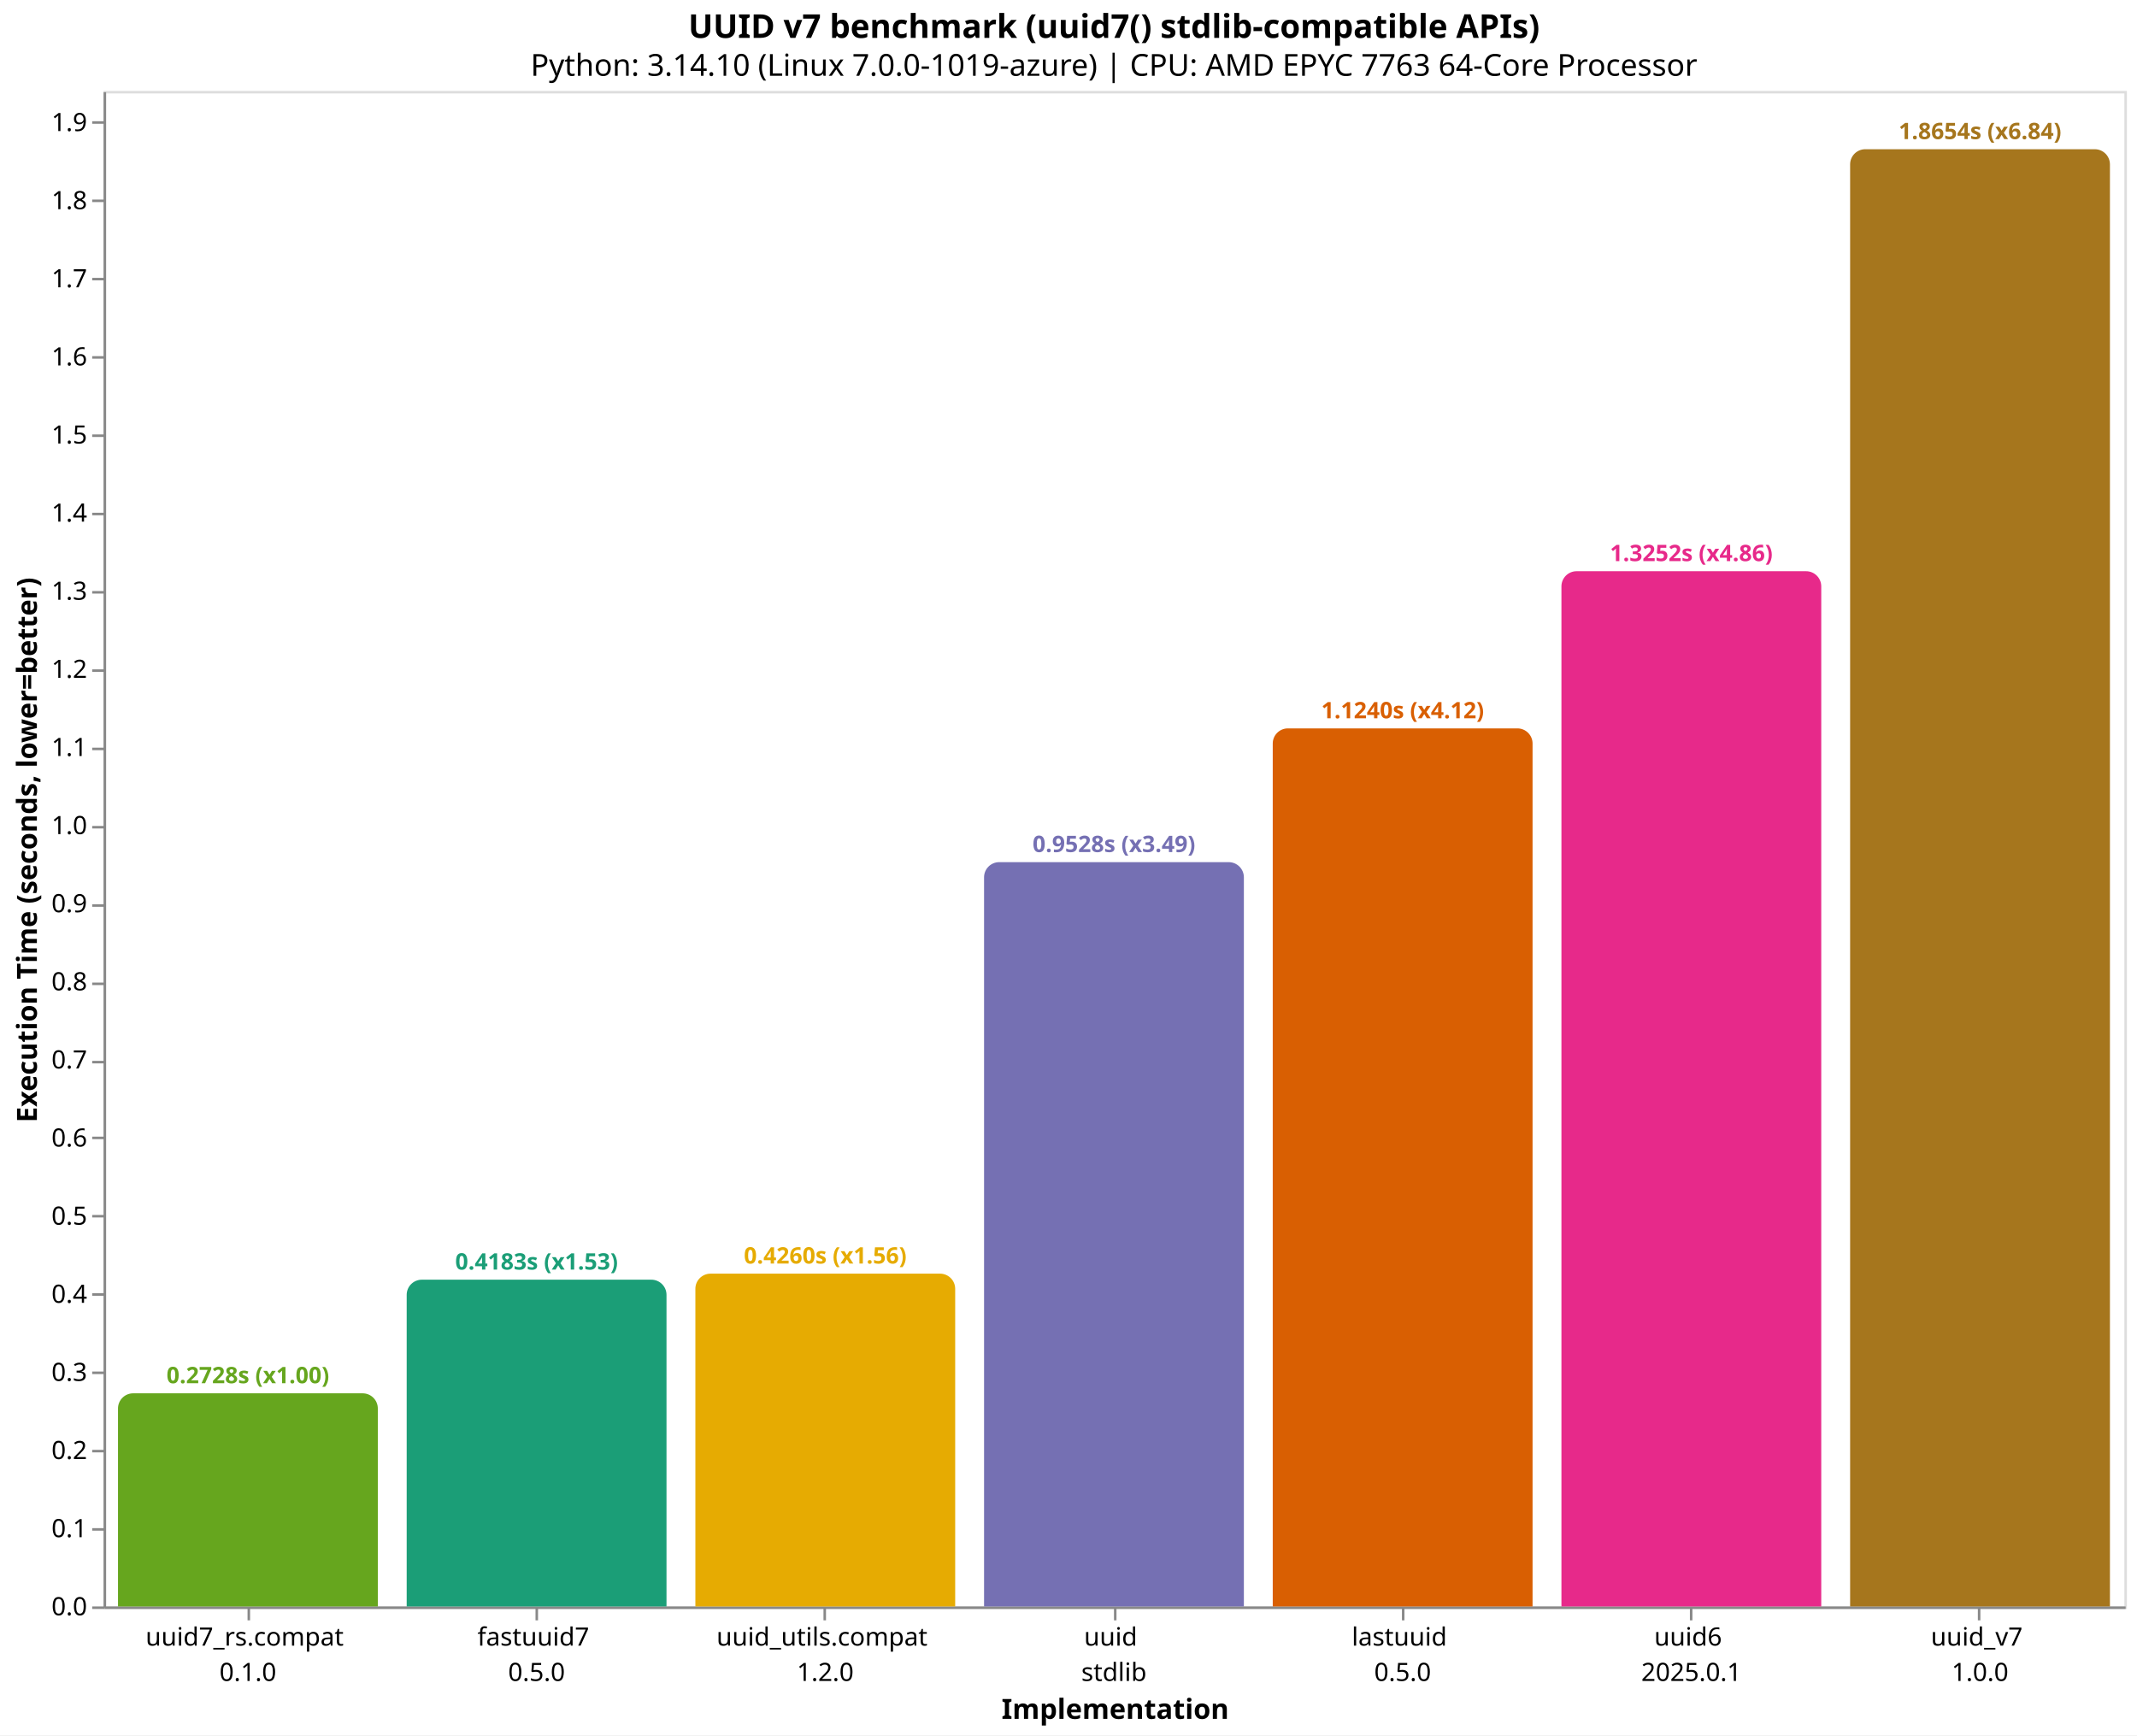
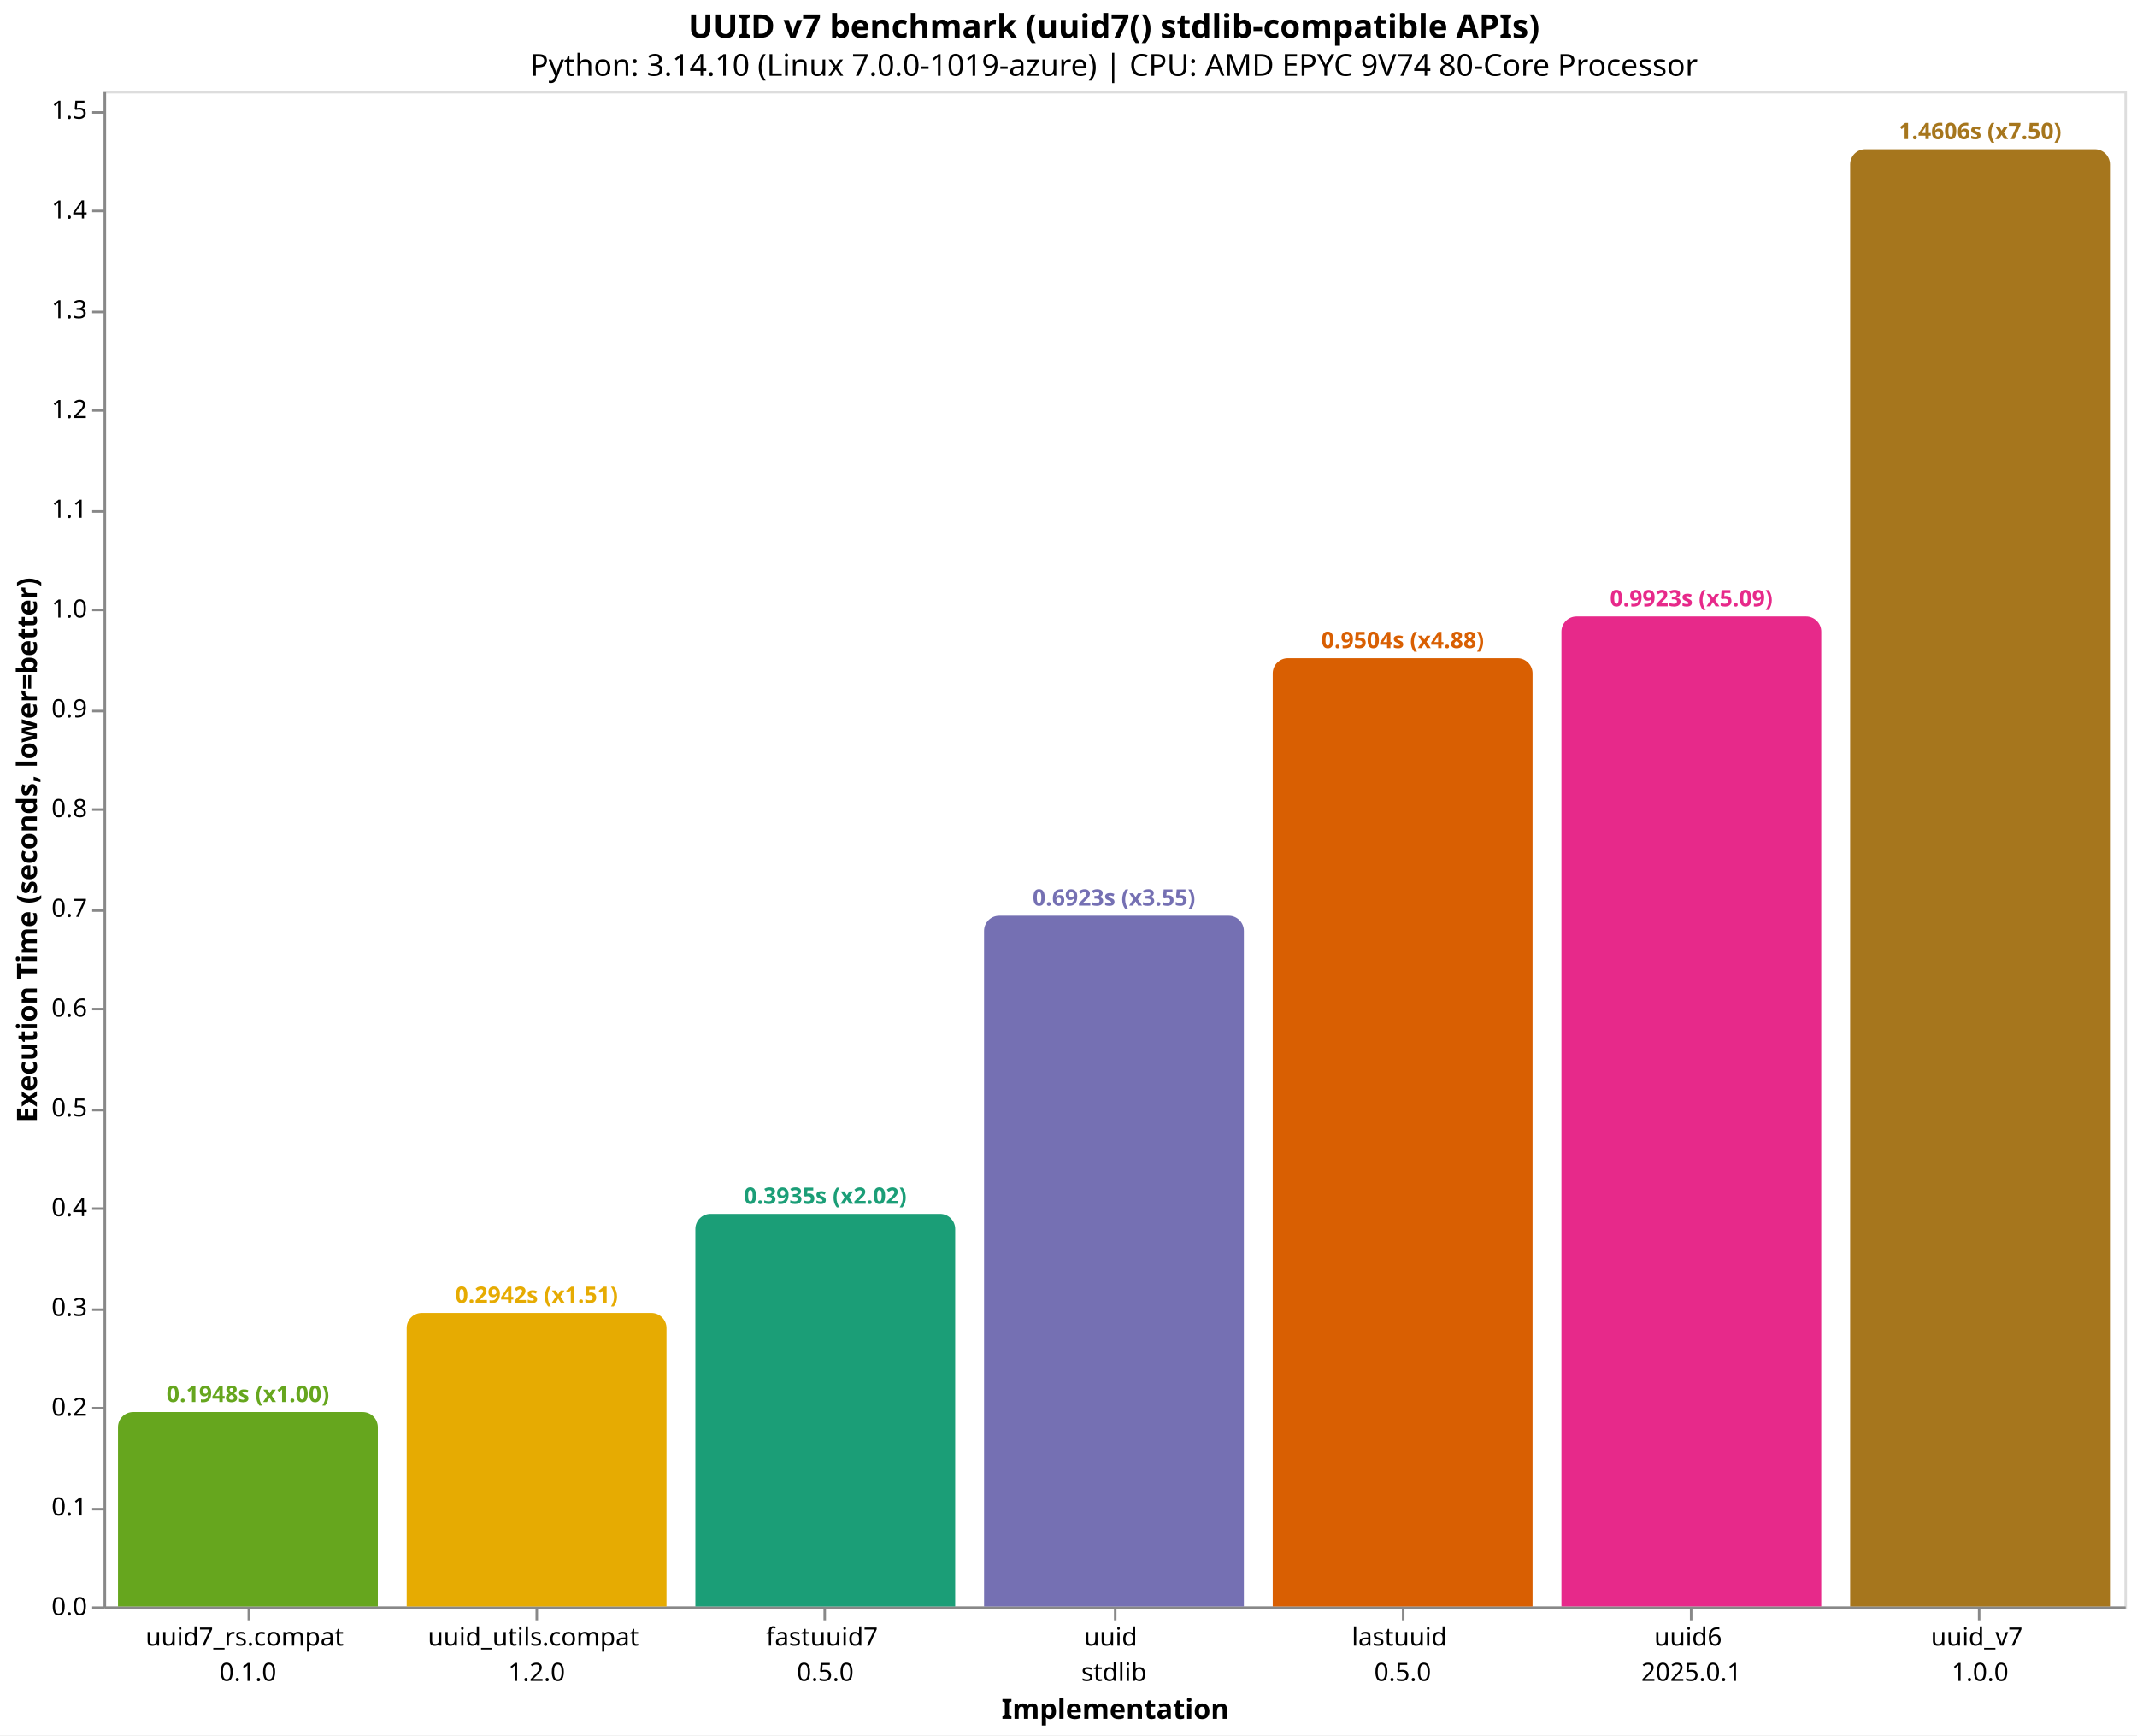
<svg xmlns="http://www.w3.org/2000/svg" version="1.1" class="marks" width="846" height="687" viewBox="0 0 846 687">
  <rect width="846" height="687" fill="white" />
  <g fill="none" stroke-miterlimit="10" transform="translate(41,36)">
    <g class="mark-group role-frame root" role="graphics-object" aria-roledescription="group mark container">
      <g transform="translate(0,0)">
        <path class="background" aria-hidden="true" d="M0.5,0.5h800v600h-800Z" stroke="#ddd" />
        <g>
-           <g class="mark-group role-axis" role="graphics-symbol" aria-roledescription="axis" aria-label="X-axis titled 'Implementation' for a discrete scale with 7 values: uuid7_rs.compat&#10;0.1.0, fastuuid7&#10;0.5.0, uuid_utils.compat&#10;1.2.0, uuid&#10;stdlib, lastuuid&#10;0.5.0, uuid6&#10;2025.0.1, uuid_v7&#10;1.0.0">
+           <g class="mark-group role-axis" role="graphics-symbol" aria-roledescription="axis" aria-label="X-axis titled 'Implementation' for a discrete scale with 7 values: uuid7_rs.compat&#10;0.1.0, uuid_utils.compat&#10;1.2.0, fastuuid7&#10;0.5.0, uuid&#10;stdlib, lastuuid&#10;0.5.0, uuid6&#10;2025.0.1, uuid_v7&#10;1.0.0">
            <g transform="translate(0.5,600.5)">
              <path class="background" aria-hidden="true" d="M0,0h0v0h0Z" pointer-events="none" />
              <g>
                <g class="mark-rule role-axis-tick" pointer-events="none">
                  <line transform="translate(57,0)" x2="0" y2="5" stroke="#888" stroke-width="1" opacity="1" />
                  <line transform="translate(171,0)" x2="0" y2="5" stroke="#888" stroke-width="1" opacity="1" />
                  <line transform="translate(285,0)" x2="0" y2="5" stroke="#888" stroke-width="1" opacity="1" />
                  <line transform="translate(400,0)" x2="0" y2="5" stroke="#888" stroke-width="1" opacity="1" />
                  <line transform="translate(514,0)" x2="0" y2="5" stroke="#888" stroke-width="1" opacity="1" />
                  <line transform="translate(628,0)" x2="0" y2="5" stroke="#888" stroke-width="1" opacity="1" />
                  <line transform="translate(742,0)" x2="0" y2="5" stroke="#888" stroke-width="1" opacity="1" />
                </g>
                <g class="mark-text role-axis-label" pointer-events="none">
                  <text text-anchor="middle" transform="translate(56.64286,15)" font-family="sans-serif" font-size="10px" fill="#000" opacity="1">
                    <tspan>uuid7_rs.compat</tspan>
                    <tspan x="0" dy="14">0.1.0</tspan>
                  </text>
                  <text text-anchor="middle" transform="translate(170.9286,15)" font-family="sans-serif" font-size="10px" fill="#000" opacity="1">
+                     <tspan>uuid_utils.compat</tspan>
+                     <tspan x="0" dy="14">1.2.0</tspan>
+                   </text>
+                   <text text-anchor="middle" transform="translate(285.2143,15)" font-family="sans-serif" font-size="10px" fill="#000" opacity="1">
                    <tspan>fastuuid7</tspan>
                    <tspan x="0" dy="14">0.5.0</tspan>
-                   </text>
-                   <text text-anchor="middle" transform="translate(285.2143,15)" font-family="sans-serif" font-size="10px" fill="#000" opacity="1">
-                     <tspan>uuid_utils.compat</tspan>
-                     <tspan x="0" dy="14">1.2.0</tspan>
                  </text>
                  <text text-anchor="middle" transform="translate(399.5,15)" font-family="sans-serif" font-size="10px" fill="#000" opacity="1">
                    <tspan>uuid</tspan>
                    <tspan x="0" dy="14">stdlib</tspan>
                  </text>
                  <text text-anchor="middle" transform="translate(513.7857,15)" font-family="sans-serif" font-size="10px" fill="#000" opacity="1">
                    <tspan>lastuuid</tspan>
                    <tspan x="0" dy="14">0.5.0</tspan>
                  </text>
                  <text text-anchor="middle" transform="translate(628.0714,15)" font-family="sans-serif" font-size="10px" fill="#000" opacity="1">
                    <tspan>uuid6</tspan>
                    <tspan x="0" dy="14">2025.0.1</tspan>
                  </text>
                  <text text-anchor="middle" transform="translate(742.3571,15)" font-family="sans-serif" font-size="10px" fill="#000" opacity="1">
                    <tspan>uuid_v7</tspan>
                    <tspan x="0" dy="14">1.0.0</tspan>
                  </text>
                </g>
                <g class="mark-rule role-axis-domain" pointer-events="none">
                  <line transform="translate(0,0)" x2="800" y2="0" stroke="#888" stroke-width="1" opacity="1" />
                </g>
                <g class="mark-text role-axis-title" pointer-events="none">
                  <text text-anchor="middle" transform="translate(400,44)" font-family="sans-serif" font-size="11px" font-weight="bold" fill="#000" opacity="1">Implementation</text>
                </g>
              </g>
              <path class="foreground" aria-hidden="true" d="" pointer-events="none" display="none" />
            </g>
          </g>
-           <g class="mark-group role-axis" role="graphics-symbol" aria-roledescription="axis" aria-label="Y-axis titled 'Execution Time (seconds, lower=better)' for a linear scale with values from 0.0 to 1.9">
+           <g class="mark-group role-axis" role="graphics-symbol" aria-roledescription="axis" aria-label="Y-axis titled 'Execution Time (seconds, lower=better)' for a linear scale with values from 0.0 to 1.5">
            <g transform="translate(0.5,0.5)">
              <path class="background" aria-hidden="true" d="M0,0h0v0h0Z" pointer-events="none" />
              <g>
                <g class="mark-rule role-axis-tick" pointer-events="none">
                  <line transform="translate(0,600)" x2="-5" y2="0" stroke="#888" stroke-width="1" opacity="1" />
-                   <line transform="translate(0,569)" x2="-5" y2="0" stroke="#888" stroke-width="1" opacity="1" />
-                   <line transform="translate(0,538)" x2="-5" y2="0" stroke="#888" stroke-width="1" opacity="1" />
-                   <line transform="translate(0,507)" x2="-5" y2="0" stroke="#888" stroke-width="1" opacity="1" />
-                   <line transform="translate(0,476)" x2="-5" y2="0" stroke="#888" stroke-width="1" opacity="1" />
-                   <line transform="translate(0,445)" x2="-5" y2="0" stroke="#888" stroke-width="1" opacity="1" />
-                   <line transform="translate(0,414)" x2="-5" y2="0" stroke="#888" stroke-width="1" opacity="1" />
-                   <line transform="translate(0,384)" x2="-5" y2="0" stroke="#888" stroke-width="1" opacity="1" />
-                   <line transform="translate(0,353)" x2="-5" y2="0" stroke="#888" stroke-width="1" opacity="1" />
-                   <line transform="translate(0,322)" x2="-5" y2="0" stroke="#888" stroke-width="1" opacity="1" />
-                   <line transform="translate(0,291)" x2="-5" y2="0" stroke="#888" stroke-width="1" opacity="1" />
-                   <line transform="translate(0,260)" x2="-5" y2="0" stroke="#888" stroke-width="1" opacity="1" />
-                   <line transform="translate(0,229)" x2="-5" y2="0" stroke="#888" stroke-width="1" opacity="1" />
-                   <line transform="translate(0,198)" x2="-5" y2="0" stroke="#888" stroke-width="1" opacity="1" />
-                   <line transform="translate(0,167)" x2="-5" y2="0" stroke="#888" stroke-width="1" opacity="1" />
-                   <line transform="translate(0,136)" x2="-5" y2="0" stroke="#888" stroke-width="1" opacity="1" />
-                   <line transform="translate(0,105)" x2="-5" y2="0" stroke="#888" stroke-width="1" opacity="1" />
-                   <line transform="translate(0,74)" x2="-5" y2="0" stroke="#888" stroke-width="1" opacity="1" />
-                   <line transform="translate(0,43)" x2="-5" y2="0" stroke="#888" stroke-width="1" opacity="1" />
-                   <line transform="translate(0,12)" x2="-5" y2="0" stroke="#888" stroke-width="1" opacity="1" />
+                   <line transform="translate(0,561)" x2="-5" y2="0" stroke="#888" stroke-width="1" opacity="1" />
+                   <line transform="translate(0,521)" x2="-5" y2="0" stroke="#888" stroke-width="1" opacity="1" />
+                   <line transform="translate(0,482)" x2="-5" y2="0" stroke="#888" stroke-width="1" opacity="1" />
+                   <line transform="translate(0,442)" x2="-5" y2="0" stroke="#888" stroke-width="1" opacity="1" />
+                   <line transform="translate(0,403)" x2="-5" y2="0" stroke="#888" stroke-width="1" opacity="1" />
+                   <line transform="translate(0,363)" x2="-5" y2="0" stroke="#888" stroke-width="1" opacity="1" />
+                   <line transform="translate(0,324)" x2="-5" y2="0" stroke="#888" stroke-width="1" opacity="1" />
+                   <line transform="translate(0,284)" x2="-5" y2="0" stroke="#888" stroke-width="1" opacity="1" />
+                   <line transform="translate(0,245)" x2="-5" y2="0" stroke="#888" stroke-width="1" opacity="1" />
+                   <line transform="translate(0,205)" x2="-5" y2="0" stroke="#888" stroke-width="1" opacity="1" />
+                   <line transform="translate(0,166)" x2="-5" y2="0" stroke="#888" stroke-width="1" opacity="1" />
+                   <line transform="translate(0,126)" x2="-5" y2="0" stroke="#888" stroke-width="1" opacity="1" />
+                   <line transform="translate(0,87)" x2="-5" y2="0" stroke="#888" stroke-width="1" opacity="1" />
+                   <line transform="translate(0,47)" x2="-5" y2="0" stroke="#888" stroke-width="1" opacity="1" />
+                   <line transform="translate(0,8)" x2="-5" y2="0" stroke="#888" stroke-width="1" opacity="1" />
                </g>
                <g class="mark-text role-axis-label" pointer-events="none">
                  <text text-anchor="end" transform="translate(-7,603)" font-family="sans-serif" font-size="10px" fill="#000" opacity="1">0.0</text>
-                   <text text-anchor="end" transform="translate(-7,572.073)" font-family="sans-serif" font-size="10px" fill="#000" opacity="1">0.1</text>
-                   <text text-anchor="end" transform="translate(-7,541.146)" font-family="sans-serif" font-size="10px" fill="#000" opacity="1">0.2</text>
-                   <text text-anchor="end" transform="translate(-7,510.219)" font-family="sans-serif" font-size="10px" fill="#000" opacity="1">0.3</text>
-                   <text text-anchor="end" transform="translate(-7,479.2921)" font-family="sans-serif" font-size="10px" fill="#000" opacity="1">0.4</text>
-                   <text text-anchor="end" transform="translate(-7,448.3651)" font-family="sans-serif" font-size="10px" fill="#000" opacity="1">0.5</text>
-                   <text text-anchor="end" transform="translate(-7,417.4381)" font-family="sans-serif" font-size="10px" fill="#000" opacity="1">0.6</text>
-                   <text text-anchor="end" transform="translate(-7,386.5111)" font-family="sans-serif" font-size="10px" fill="#000" opacity="1">0.7</text>
-                   <text text-anchor="end" transform="translate(-7,355.5841)" font-family="sans-serif" font-size="10px" fill="#000" opacity="1">0.8</text>
-                   <text text-anchor="end" transform="translate(-7,324.6571)" font-family="sans-serif" font-size="10px" fill="#000" opacity="1">0.9</text>
-                   <text text-anchor="end" transform="translate(-7,293.7301)" font-family="sans-serif" font-size="10px" fill="#000" opacity="1">1.0</text>
-                   <text text-anchor="end" transform="translate(-7,262.8031)" font-family="sans-serif" font-size="10px" fill="#000" opacity="1">1.1</text>
-                   <text text-anchor="end" transform="translate(-7,231.8762)" font-family="sans-serif" font-size="10px" fill="#000" opacity="1">1.2</text>
-                   <text text-anchor="end" transform="translate(-7,200.9492)" font-family="sans-serif" font-size="10px" fill="#000" opacity="1">1.3</text>
-                   <text text-anchor="end" transform="translate(-7,170.0222)" font-family="sans-serif" font-size="10px" fill="#000" opacity="1">1.4</text>
-                   <text text-anchor="end" transform="translate(-7,139.0952)" font-family="sans-serif" font-size="10px" fill="#000" opacity="1">1.5</text>
-                   <text text-anchor="end" transform="translate(-7,108.1682)" font-family="sans-serif" font-size="10px" fill="#000" opacity="1">1.6</text>
-                   <text text-anchor="end" transform="translate(-7,77.24122)" font-family="sans-serif" font-size="10px" fill="#000" opacity="1">1.7</text>
-                   <text text-anchor="end" transform="translate(-7,46.31423)" font-family="sans-serif" font-size="10px" fill="#000" opacity="1">1.8</text>
-                   <text text-anchor="end" transform="translate(-7,15.38725)" font-family="sans-serif" font-size="10px" fill="#000" opacity="1">1.9</text>
+                   <text text-anchor="end" transform="translate(-7,563.5)" font-family="sans-serif" font-size="10px" fill="#000" opacity="1">0.1</text>
+                   <text text-anchor="end" transform="translate(-7,524.0001)" font-family="sans-serif" font-size="10px" fill="#000" opacity="1">0.2</text>
+                   <text text-anchor="end" transform="translate(-7,484.5001)" font-family="sans-serif" font-size="10px" fill="#000" opacity="1">0.3</text>
+                   <text text-anchor="end" transform="translate(-7,445.0002)" font-family="sans-serif" font-size="10px" fill="#000" opacity="1">0.4</text>
+                   <text text-anchor="end" transform="translate(-7,405.5002)" font-family="sans-serif" font-size="10px" fill="#000" opacity="1">0.5</text>
+                   <text text-anchor="end" transform="translate(-7,366.0003)" font-family="sans-serif" font-size="10px" fill="#000" opacity="1">0.6</text>
+                   <text text-anchor="end" transform="translate(-7,326.5003)" font-family="sans-serif" font-size="10px" fill="#000" opacity="1">0.7</text>
+                   <text text-anchor="end" transform="translate(-7,287.0004)" font-family="sans-serif" font-size="10px" fill="#000" opacity="1">0.8</text>
+                   <text text-anchor="end" transform="translate(-7,247.5004)" font-family="sans-serif" font-size="10px" fill="#000" opacity="1">0.9</text>
+                   <text text-anchor="end" transform="translate(-7,208.0005)" font-family="sans-serif" font-size="10px" fill="#000" opacity="1">1.0</text>
+                   <text text-anchor="end" transform="translate(-7,168.5005)" font-family="sans-serif" font-size="10px" fill="#000" opacity="1">1.1</text>
+                   <text text-anchor="end" transform="translate(-7,129.0006)" font-family="sans-serif" font-size="10px" fill="#000" opacity="1">1.2</text>
+                   <text text-anchor="end" transform="translate(-7,89.50063)" font-family="sans-serif" font-size="10px" fill="#000" opacity="1">1.3</text>
+                   <text text-anchor="end" transform="translate(-7,50.00068)" font-family="sans-serif" font-size="10px" fill="#000" opacity="1">1.4</text>
+                   <text text-anchor="end" transform="translate(-7,10.50073)" font-family="sans-serif" font-size="10px" fill="#000" opacity="1">1.5</text>
                </g>
                <g class="mark-rule role-axis-domain" pointer-events="none">
                  <line transform="translate(0,600)" x2="0" y2="-600" stroke="#888" stroke-width="1" opacity="1" />
                </g>
                <g class="mark-text role-axis-title" pointer-events="none">
                  <text text-anchor="middle" transform="translate(-24.90137,300) rotate(-90) translate(0,-2)" font-family="sans-serif" font-size="11px" font-weight="bold" fill="#000" opacity="1">Execution Time (seconds, lower=better)</text>
                </g>
              </g>
              <path class="foreground" aria-hidden="true" d="" pointer-events="none" display="none" />
            </g>
          </g>
          <g class="mark-group role-scope" role="graphics-object" aria-roledescription="group mark container">
-             <g transform="translate(5.714286,515.6213)">
-               <path class="background" aria-hidden="true" d="M6,0L96.857,0C100.169,0,102.857,2.689,102.857,6L102.857,84.379C102.857,84.379,102.857,84.379,102.857,84.379L0,84.379C0,84.379,0,84.379,0,84.379L0,6C0,2.689,2.689,0,6,0Z" />
+             <g transform="translate(5.714286,523.0458)">
+               <path class="background" aria-hidden="true" d="M6,0L96.857,0C100.169,0,102.857,2.689,102.857,6L102.857,76.954C102.857,76.954,102.857,76.954,102.857,76.954L0,76.954C0,76.954,0,76.954,0,76.954L0,6C0,2.689,2.689,0,6,0Z" />
              <g clip-path="url(#clip10)">
                <g class="mark-group role-scope" role="graphics-object" aria-roledescription="group mark container">
-                   <g transform="translate(0,-515.6213)">
-                     <path class="background" aria-hidden="true" d="M0,0h102.857v0h-102.857Z" />
-                     <g>
-                       <g class="mark-rect role-mark layer_0_marks" role="graphics-object" aria-roledescription="rect mark container">
-                         <path aria-label="Implementation: uuid7_rs.compat&#10;0.1.0; Execution Time (seconds, lower=better): 0.272831957; implementation: uuid7_rs.compat; Execution Time (s): 0.2728; Slowdown: 1.00" role="graphics-symbol" aria-roledescription="bar" d="M0,515.621h102.857v84.379h-102.857Z" fill="#66a61e" />
-                       </g>
-                     </g>
-                     <path class="foreground" aria-hidden="true" d="" display="none" />
-                   </g>
-                 </g>
-               </g>
-               <path class="foreground" aria-hidden="true" d="" display="none" />
-             </g>
-             <g transform="translate(120,470.6354)">
-               <path class="background" aria-hidden="true" d="M6,0L96.857,0C100.169,0,102.857,2.689,102.857,6L102.857,129.365C102.857,129.365,102.857,129.365,102.857,129.365L0,129.365C0,129.365,0,129.365,0,129.365L0,6C0,2.689,2.689,0,6,0Z" />
+                   <g transform="translate(0,-523.0458)">
+                     <path class="background" aria-hidden="true" d="M0,0h102.857v0h-102.857Z" />
+                     <g>
+                       <g class="mark-rect role-mark layer_0_marks" role="graphics-object" aria-roledescription="rect mark container">
+                         <path aria-label="Implementation: uuid7_rs.compat&#10;0.1.0; Execution Time (seconds, lower=better): 0.194820955; implementation: uuid7_rs.compat; Execution Time (s): 0.1948; Slowdown: 1.00" role="graphics-symbol" aria-roledescription="bar" d="M0,523.046h102.857v76.954h-102.857Z" fill="#66a61e" />
+                       </g>
+                     </g>
+                     <path class="foreground" aria-hidden="true" d="" display="none" />
+                   </g>
+                 </g>
+               </g>
+               <path class="foreground" aria-hidden="true" d="" display="none" />
+             </g>
+             <g transform="translate(120,483.8071)">
+               <path class="background" aria-hidden="true" d="M6,0L96.857,0C100.169,0,102.857,2.689,102.857,6L102.857,116.193C102.857,116.193,102.857,116.193,102.857,116.193L0,116.193C0,116.193,0,116.193,0,116.193L0,6C0,2.689,2.689,0,6,0Z" />
              <g clip-path="url(#clip11)">
                <g class="mark-group role-scope" role="graphics-object" aria-roledescription="group mark container">
-                   <g transform="translate(0,-470.6354)">
-                     <path class="background" aria-hidden="true" d="M0,0h102.857v0h-102.857Z" />
-                     <g>
-                       <g class="mark-rect role-mark layer_0_marks" role="graphics-object" aria-roledescription="rect mark container">
-                         <path aria-label="Implementation: fastuuid7&#10;0.5.0; Execution Time (seconds, lower=better): 0.418290198; implementation: fastuuid7; Execution Time (s): 0.4183; Slowdown: 1.53" role="graphics-symbol" aria-roledescription="bar" d="M0,470.635h102.857v129.365h-102.857Z" fill="#1b9e77" />
-                       </g>
-                     </g>
-                     <path class="foreground" aria-hidden="true" d="" display="none" />
-                   </g>
-                 </g>
-               </g>
-               <path class="foreground" aria-hidden="true" d="" display="none" />
-             </g>
-             <g transform="translate(234.2857,468.2463)">
-               <path class="background" aria-hidden="true" d="M6,0L96.857,0C100.169,0,102.857,2.689,102.857,6L102.857,131.754C102.857,131.754,102.857,131.754,102.857,131.754L0,131.754C0,131.754,0,131.754,0,131.754L0,6C0,2.689,2.689,0,6,0Z" />
+                   <g transform="translate(0,-483.8071)">
+                     <path class="background" aria-hidden="true" d="M0,0h102.857v0h-102.857Z" />
+                     <g>
+                       <g class="mark-rect role-mark layer_0_marks" role="graphics-object" aria-roledescription="rect mark container">
+                         <path aria-label="Implementation: uuid_utils.compat&#10;1.2.0; Execution Time (seconds, lower=better): 0.294159594; implementation: uuid_utils.compat; Execution Time (s): 0.2942; Slowdown: 1.51" role="graphics-symbol" aria-roledescription="bar" d="M0,483.807h102.857v116.193h-102.857Z" fill="#e6ab02" />
+                       </g>
+                     </g>
+                     <path class="foreground" aria-hidden="true" d="" display="none" />
+                   </g>
+                 </g>
+               </g>
+               <path class="foreground" aria-hidden="true" d="" display="none" />
+             </g>
+             <g transform="translate(234.2857,444.5864)">
+               <path class="background" aria-hidden="true" d="M6,0L96.857,0C100.169,0,102.857,2.689,102.857,6L102.857,155.414C102.857,155.414,102.857,155.414,102.857,155.414L0,155.414C0,155.414,0,155.414,0,155.414L0,6C0,2.689,2.689,0,6,0Z" />
              <g clip-path="url(#clip12)">
                <g class="mark-group role-scope" role="graphics-object" aria-roledescription="group mark container">
-                   <g transform="translate(0,-468.2463)">
-                     <path class="background" aria-hidden="true" d="M0,0h102.857v0h-102.857Z" />
-                     <g>
-                       <g class="mark-rect role-mark layer_0_marks" role="graphics-object" aria-roledescription="rect mark container">
-                         <path aria-label="Implementation: uuid_utils.compat&#10;1.2.0; Execution Time (seconds, lower=better): 0.426015319; implementation: uuid_utils.compat; Execution Time (s): 0.4260; Slowdown: 1.56" role="graphics-symbol" aria-roledescription="bar" d="M0,468.246h102.857v131.754h-102.857Z" fill="#e6ab02" />
-                       </g>
-                     </g>
-                     <path class="foreground" aria-hidden="true" d="" display="none" />
-                   </g>
-                 </g>
-               </g>
-               <path class="foreground" aria-hidden="true" d="" display="none" />
-             </g>
-             <g transform="translate(348.5714,305.3288)">
-               <path class="background" aria-hidden="true" d="M6,0L96.857,0C100.169,0,102.857,2.689,102.857,6L102.857,294.671C102.857,294.671,102.857,294.671,102.857,294.671L0,294.671C0,294.671,0,294.671,0,294.671L0,6C0,2.689,2.689,0,6,0Z" />
+                   <g transform="translate(0,-444.5864)">
+                     <path class="background" aria-hidden="true" d="M0,0h102.857v0h-102.857Z" />
+                     <g>
+                       <g class="mark-rect role-mark layer_0_marks" role="graphics-object" aria-roledescription="rect mark container">
+                         <path aria-label="Implementation: fastuuid7&#10;0.5.0; Execution Time (seconds, lower=better): 0.393452684; implementation: fastuuid7; Execution Time (s): 0.3935; Slowdown: 2.02" role="graphics-symbol" aria-roledescription="bar" d="M0,444.586h102.857v155.414h-102.857Z" fill="#1b9e77" />
+                       </g>
+                     </g>
+                     <path class="foreground" aria-hidden="true" d="" display="none" />
+                   </g>
+                 </g>
+               </g>
+               <path class="foreground" aria-hidden="true" d="" display="none" />
+             </g>
+             <g transform="translate(348.5714,326.5457)">
+               <path class="background" aria-hidden="true" d="M6,0L96.857,0C100.169,0,102.857,2.689,102.857,6L102.857,273.454C102.857,273.454,102.857,273.454,102.857,273.454L0,273.454C0,273.454,0,273.454,0,273.454L0,6C0,2.689,2.689,0,6,0Z" />
              <g clip-path="url(#clip13)">
                <g class="mark-group role-scope" role="graphics-object" aria-roledescription="group mark container">
-                   <g transform="translate(0,-305.3288)">
-                     <path class="background" aria-hidden="true" d="M0,0h102.857v0h-102.857Z" />
-                     <g>
-                       <g class="mark-rect role-mark layer_0_marks" role="graphics-object" aria-roledescription="rect mark container">
-                         <path aria-label="Implementation: uuid&#10;stdlib; Execution Time (seconds, lower=better): 0.952796458; implementation: uuid; Execution Time (s): 0.9528; Slowdown: 3.49" role="graphics-symbol" aria-roledescription="bar" d="M0,305.329h102.857v294.671h-102.857Z" fill="#7570b3" />
-                       </g>
-                     </g>
-                     <path class="foreground" aria-hidden="true" d="" display="none" />
-                   </g>
-                 </g>
-               </g>
-               <path class="foreground" aria-hidden="true" d="" display="none" />
-             </g>
-             <g transform="translate(462.8571,252.3737)">
-               <path class="background" aria-hidden="true" d="M6,0L96.857,0C100.169,0,102.857,2.689,102.857,6L102.857,347.626C102.857,347.626,102.857,347.626,102.857,347.626L0,347.626C0,347.626,0,347.626,0,347.626L0,6C0,2.689,2.689,0,6,0Z" />
+                   <g transform="translate(0,-326.5457)">
+                     <path class="background" aria-hidden="true" d="M0,0h102.857v0h-102.857Z" />
+                     <g>
+                       <g class="mark-rect role-mark layer_0_marks" role="graphics-object" aria-roledescription="rect mark container">
+                         <path aria-label="Implementation: uuid&#10;stdlib; Execution Time (seconds, lower=better): 0.692290251; implementation: uuid; Execution Time (s): 0.6923; Slowdown: 3.55" role="graphics-symbol" aria-roledescription="bar" d="M0,326.546h102.857v273.454h-102.857Z" fill="#7570b3" />
+                       </g>
+                     </g>
+                     <path class="foreground" aria-hidden="true" d="" display="none" />
+                   </g>
+                 </g>
+               </g>
+               <path class="foreground" aria-hidden="true" d="" display="none" />
+             </g>
+             <g transform="translate(462.8571,224.5883)">
+               <path class="background" aria-hidden="true" d="M6,0L96.857,0C100.169,0,102.857,2.689,102.857,6L102.857,375.412C102.857,375.412,102.857,375.412,102.857,375.412L0,375.412C0,375.412,0,375.412,0,375.412L0,6C0,2.689,2.689,0,6,0Z" />
              <g clip-path="url(#clip14)">
                <g class="mark-group role-scope" role="graphics-object" aria-roledescription="group mark container">
-                   <g transform="translate(0,-252.3737)">
-                     <path class="background" aria-hidden="true" d="M0,0h102.857v0h-102.857Z" />
-                     <g>
-                       <g class="mark-rect role-mark layer_0_marks" role="graphics-object" aria-roledescription="rect mark container">
-                         <path aria-label="Implementation: lastuuid&#10;0.5.0; Execution Time (seconds, lower=better): 1.124022677; implementation: lastuuid; Execution Time (s): 1.1240; Slowdown: 4.12" role="graphics-symbol" aria-roledescription="bar" d="M0,252.374h102.857v347.626h-102.857Z" fill="#d95f02" />
-                       </g>
-                     </g>
-                     <path class="foreground" aria-hidden="true" d="" display="none" />
-                   </g>
-                 </g>
-               </g>
-               <path class="foreground" aria-hidden="true" d="" display="none" />
-             </g>
-             <g transform="translate(577.1429,190.148)">
-               <path class="background" aria-hidden="true" d="M6,0L96.857,0C100.169,0,102.857,2.689,102.857,6L102.857,409.852C102.857,409.852,102.857,409.852,102.857,409.852L0,409.852C0,409.852,0,409.852,0,409.852L0,6C0,2.689,2.689,0,6,0Z" />
+                   <g transform="translate(0,-224.5883)">
+                     <path class="background" aria-hidden="true" d="M0,0h102.857v0h-102.857Z" />
+                     <g>
+                       <g class="mark-rect role-mark layer_0_marks" role="graphics-object" aria-roledescription="rect mark container">
+                         <path aria-label="Implementation: lastuuid&#10;0.5.0; Execution Time (seconds, lower=better): 0.950410486; implementation: lastuuid; Execution Time (s): 0.9504; Slowdown: 4.88" role="graphics-symbol" aria-roledescription="bar" d="M0,224.588h102.857v375.412h-102.857Z" fill="#d95f02" />
+                       </g>
+                     </g>
+                     <path class="foreground" aria-hidden="true" d="" display="none" />
+                   </g>
+                 </g>
+               </g>
+               <path class="foreground" aria-hidden="true" d="" display="none" />
+             </g>
+             <g transform="translate(577.1429,208.0606)">
+               <path class="background" aria-hidden="true" d="M6,0L96.857,0C100.169,0,102.857,2.689,102.857,6L102.857,391.939C102.857,391.939,102.857,391.939,102.857,391.939L0,391.939C0,391.939,0,391.939,0,391.939L0,6C0,2.689,2.689,0,6,0Z" />
              <g clip-path="url(#clip15)">
                <g class="mark-group role-scope" role="graphics-object" aria-roledescription="group mark container">
-                   <g transform="translate(0,-190.148)">
-                     <path class="background" aria-hidden="true" d="M0,0h102.857v0h-102.857Z" />
-                     <g>
-                       <g class="mark-rect role-mark layer_0_marks" role="graphics-object" aria-roledescription="rect mark container">
-                         <path aria-label="Implementation: uuid6&#10;2025.0.1; Execution Time (seconds, lower=better): 1.325224569; implementation: uuid6; Execution Time (s): 1.3252; Slowdown: 4.86" role="graphics-symbol" aria-roledescription="bar" d="M0,190.148h102.857v409.852h-102.857Z" fill="#e7298a" />
+                   <g transform="translate(0,-208.0606)">
+                     <path class="background" aria-hidden="true" d="M0,0h102.857v0h-102.857Z" />
+                     <g>
+                       <g class="mark-rect role-mark layer_0_marks" role="graphics-object" aria-roledescription="rect mark container">
+                         <path aria-label="Implementation: uuid6&#10;2025.0.1; Execution Time (seconds, lower=better): 0.992252787; implementation: uuid6; Execution Time (s): 0.9923; Slowdown: 5.09" role="graphics-symbol" aria-roledescription="bar" d="M0,208.061h102.857v391.939h-102.857Z" fill="#e7298a" />
                      </g>
                    </g>
                    <path class="foreground" aria-hidden="true" d="" display="none" />
                  </g>
                </g>
              </g>
              <path class="foreground" aria-hidden="true" d="" display="none" />
            </g>
            <g transform="translate(691.4286,23.07692)">
              <path class="background" aria-hidden="true" d="M6,0L96.857,0C100.169,0,102.857,2.689,102.857,6L102.857,576.923C102.857,576.923,102.857,576.923,102.857,576.923L0,576.923C0,576.923,0,576.923,0,576.923L0,6C0,2.689,2.689,0,6,0Z" />
              <g clip-path="url(#clip16)">
                <g class="mark-group role-scope" role="graphics-object" aria-roledescription="group mark container">
                  <g transform="translate(0,-23.07692)">
                    <path class="background" aria-hidden="true" d="M0,0h102.857v0h-102.857Z" />
                    <g>
                      <g class="mark-rect role-mark layer_0_marks" role="graphics-object" aria-roledescription="rect mark container">
-                         <path aria-label="Implementation: uuid_v7&#10;1.0.0; Execution Time (seconds, lower=better): 1.865435768; implementation: uuid_v7; Execution Time (s): 1.8654; Slowdown: 6.84" role="graphics-symbol" aria-roledescription="bar" d="M0,23.077h102.857v576.923h-102.857Z" fill="#a6761d" />
+                         <path aria-label="Implementation: uuid_v7&#10;1.0.0; Execution Time (seconds, lower=better): 1.460566545; implementation: uuid_v7; Execution Time (s): 1.4606; Slowdown: 7.50" role="graphics-symbol" aria-roledescription="bar" d="M0,23.077h102.857v576.923h-102.857Z" fill="#a6761d" />
                      </g>
                    </g>
                    <path class="foreground" aria-hidden="true" d="" display="none" />
                  </g>
                </g>
              </g>
              <path class="foreground" aria-hidden="true" d="" display="none" />
            </g>
          </g>
          <g class="mark-text role-mark layer_1_marks" role="graphics-object" aria-roledescription="text mark container">
-             <text aria-label="Implementation: uuid7_rs.compat&#10;0.1.0; Execution Time (seconds, lower=better): 0.272831957; implementation: uuid7_rs.compat; label: 0.2728s (x1.00); Execution Time (s): 0.2728; Slowdown: 1.00" role="graphics-symbol" aria-roledescription="text mark" text-anchor="middle" transform="translate(57.14286,511.6213)" font-family="sans-serif" font-size="9px" font-weight="bold" fill="#66a61e">0.2728s (x1.00)</text>
-             <text aria-label="Implementation: fastuuid7&#10;0.5.0; Execution Time (seconds, lower=better): 0.418290198; implementation: fastuuid7; label: 0.4183s (x1.53); Execution Time (s): 0.4183; Slowdown: 1.53" role="graphics-symbol" aria-roledescription="text mark" text-anchor="middle" transform="translate(171.4286,466.6354)" font-family="sans-serif" font-size="9px" font-weight="bold" fill="#1b9e77">0.4183s (x1.53)</text>
-             <text aria-label="Implementation: uuid_utils.compat&#10;1.2.0; Execution Time (seconds, lower=better): 0.426015319; implementation: uuid_utils.compat; label: 0.4260s (x1.56); Execution Time (s): 0.4260; Slowdown: 1.56" role="graphics-symbol" aria-roledescription="text mark" text-anchor="middle" transform="translate(285.7143,464.2463)" font-family="sans-serif" font-size="9px" font-weight="bold" fill="#e6ab02">0.4260s (x1.56)</text>
-             <text aria-label="Implementation: uuid&#10;stdlib; Execution Time (seconds, lower=better): 0.952796458; implementation: uuid; label: 0.9528s (x3.49); Execution Time (s): 0.9528; Slowdown: 3.49" role="graphics-symbol" aria-roledescription="text mark" text-anchor="middle" transform="translate(400,301.3288)" font-family="sans-serif" font-size="9px" font-weight="bold" fill="#7570b3">0.9528s (x3.49)</text>
-             <text aria-label="Implementation: lastuuid&#10;0.5.0; Execution Time (seconds, lower=better): 1.124022677; implementation: lastuuid; label: 1.1240s (x4.12); Execution Time (s): 1.1240; Slowdown: 4.12" role="graphics-symbol" aria-roledescription="text mark" text-anchor="middle" transform="translate(514.2857,248.3737)" font-family="sans-serif" font-size="9px" font-weight="bold" fill="#d95f02">1.1240s (x4.12)</text>
-             <text aria-label="Implementation: uuid6&#10;2025.0.1; Execution Time (seconds, lower=better): 1.325224569; implementation: uuid6; label: 1.3252s (x4.86); Execution Time (s): 1.3252; Slowdown: 4.86" role="graphics-symbol" aria-roledescription="text mark" text-anchor="middle" transform="translate(628.5714,186.148)" font-family="sans-serif" font-size="9px" font-weight="bold" fill="#e7298a">1.3252s (x4.86)</text>
-             <text aria-label="Implementation: uuid_v7&#10;1.0.0; Execution Time (seconds, lower=better): 1.865435768; implementation: uuid_v7; label: 1.8654s (x6.84); Execution Time (s): 1.8654; Slowdown: 6.84" role="graphics-symbol" aria-roledescription="text mark" text-anchor="middle" transform="translate(742.8571,19.07692)" font-family="sans-serif" font-size="9px" font-weight="bold" fill="#a6761d">1.8654s (x6.84)</text>
+             <text aria-label="Implementation: uuid7_rs.compat&#10;0.1.0; Execution Time (seconds, lower=better): 0.194820955; implementation: uuid7_rs.compat; label: 0.1948s (x1.00); Execution Time (s): 0.1948; Slowdown: 1.00" role="graphics-symbol" aria-roledescription="text mark" text-anchor="middle" transform="translate(57.14286,519.0458)" font-family="sans-serif" font-size="9px" font-weight="bold" fill="#66a61e">0.1948s (x1.00)</text>
+             <text aria-label="Implementation: uuid_utils.compat&#10;1.2.0; Execution Time (seconds, lower=better): 0.294159594; implementation: uuid_utils.compat; label: 0.2942s (x1.51); Execution Time (s): 0.2942; Slowdown: 1.51" role="graphics-symbol" aria-roledescription="text mark" text-anchor="middle" transform="translate(171.4286,479.8071)" font-family="sans-serif" font-size="9px" font-weight="bold" fill="#e6ab02">0.2942s (x1.51)</text>
+             <text aria-label="Implementation: fastuuid7&#10;0.5.0; Execution Time (seconds, lower=better): 0.393452684; implementation: fastuuid7; label: 0.3935s (x2.02); Execution Time (s): 0.3935; Slowdown: 2.02" role="graphics-symbol" aria-roledescription="text mark" text-anchor="middle" transform="translate(285.7143,440.5864)" font-family="sans-serif" font-size="9px" font-weight="bold" fill="#1b9e77">0.3935s (x2.02)</text>
+             <text aria-label="Implementation: uuid&#10;stdlib; Execution Time (seconds, lower=better): 0.692290251; implementation: uuid; label: 0.6923s (x3.55); Execution Time (s): 0.6923; Slowdown: 3.55" role="graphics-symbol" aria-roledescription="text mark" text-anchor="middle" transform="translate(400,322.5457)" font-family="sans-serif" font-size="9px" font-weight="bold" fill="#7570b3">0.6923s (x3.55)</text>
+             <text aria-label="Implementation: lastuuid&#10;0.5.0; Execution Time (seconds, lower=better): 0.950410486; implementation: lastuuid; label: 0.9504s (x4.88); Execution Time (s): 0.9504; Slowdown: 4.88" role="graphics-symbol" aria-roledescription="text mark" text-anchor="middle" transform="translate(514.2857,220.5883)" font-family="sans-serif" font-size="9px" font-weight="bold" fill="#d95f02">0.9504s (x4.88)</text>
+             <text aria-label="Implementation: uuid6&#10;2025.0.1; Execution Time (seconds, lower=better): 0.992252787; implementation: uuid6; label: 0.9923s (x5.09); Execution Time (s): 0.9923; Slowdown: 5.09" role="graphics-symbol" aria-roledescription="text mark" text-anchor="middle" transform="translate(628.5714,204.0606)" font-family="sans-serif" font-size="9px" font-weight="bold" fill="#e7298a">0.9923s (x5.09)</text>
+             <text aria-label="Implementation: uuid_v7&#10;1.0.0; Execution Time (seconds, lower=better): 1.460566545; implementation: uuid_v7; label: 1.4606s (x7.50); Execution Time (s): 1.4606; Slowdown: 7.50" role="graphics-symbol" aria-roledescription="text mark" text-anchor="middle" transform="translate(742.8571,19.07692)" font-family="sans-serif" font-size="9px" font-weight="bold" fill="#a6761d">1.4606s (x7.50)</text>
          </g>
          <g class="mark-group role-title">
            <g transform="translate(400,-31)">
              <path class="background" aria-hidden="true" d="M0,0h0v0h0Z" pointer-events="none" />
              <g>
                <g class="mark-text role-title-text" role="graphics-symbol" aria-roledescription="title" aria-label="Title text 'UUID v7 benchmark (uuid7() stdlib-compatible APIs)'" pointer-events="none">
                  <text text-anchor="middle" transform="translate(0,10)" font-family="sans-serif" font-size="13px" font-weight="bold" fill="#000" opacity="1">UUID v7 benchmark (uuid7() stdlib-compatible APIs)</text>
                </g>
-                 <g class="mark-text role-title-subtitle" role="graphics-symbol" aria-roledescription="subtitle" aria-label="Subtitle text 'Python: 3.14.10 (Linux 7.0.0-1019-azure) | CPU: AMD EPYC 7763 64-Core Processor'" pointer-events="none">
-                   <text text-anchor="middle" transform="translate(0,25)" font-family="sans-serif" font-size="12px" fill="#000" opacity="1">Python: 3.14.10 (Linux 7.0.0-1019-azure) | CPU: AMD EPYC 7763 64-Core Processor</text>
+                 <g class="mark-text role-title-subtitle" role="graphics-symbol" aria-roledescription="subtitle" aria-label="Subtitle text 'Python: 3.14.10 (Linux 7.0.0-1019-azure) | CPU: AMD EPYC 9V74 80-Core Processor'" pointer-events="none">
+                   <text text-anchor="middle" transform="translate(0,25)" font-family="sans-serif" font-size="12px" fill="#000" opacity="1">Python: 3.14.10 (Linux 7.0.0-1019-azure) | CPU: AMD EPYC 9V74 80-Core Processor</text>
                </g>
              </g>
              <path class="foreground" aria-hidden="true" d="" pointer-events="none" display="none" />
            </g>
          </g>
        </g>
        <path class="foreground" aria-hidden="true" d="" display="none" />
      </g>
    </g>
  </g>
  <defs>
    <clipPath id="clip10">
-       <path d="M6,0L96.857,0C100.169,0,102.857,2.689,102.857,6L102.857,84.379C102.857,84.379,102.857,84.379,102.857,84.379L0,84.379C0,84.379,0,84.379,0,84.379L0,6C0,2.689,2.689,0,6,0Z" />
+       <path d="M6,0L96.857,0C100.169,0,102.857,2.689,102.857,6L102.857,76.954C102.857,76.954,102.857,76.954,102.857,76.954L0,76.954C0,76.954,0,76.954,0,76.954L0,6C0,2.689,2.689,0,6,0Z" />
    </clipPath>
    <clipPath id="clip11">
-       <path d="M6,0L96.857,0C100.169,0,102.857,2.689,102.857,6L102.857,129.365C102.857,129.365,102.857,129.365,102.857,129.365L0,129.365C0,129.365,0,129.365,0,129.365L0,6C0,2.689,2.689,0,6,0Z" />
+       <path d="M6,0L96.857,0C100.169,0,102.857,2.689,102.857,6L102.857,116.193C102.857,116.193,102.857,116.193,102.857,116.193L0,116.193C0,116.193,0,116.193,0,116.193L0,6C0,2.689,2.689,0,6,0Z" />
    </clipPath>
    <clipPath id="clip12">
-       <path d="M6,0L96.857,0C100.169,0,102.857,2.689,102.857,6L102.857,131.754C102.857,131.754,102.857,131.754,102.857,131.754L0,131.754C0,131.754,0,131.754,0,131.754L0,6C0,2.689,2.689,0,6,0Z" />
+       <path d="M6,0L96.857,0C100.169,0,102.857,2.689,102.857,6L102.857,155.414C102.857,155.414,102.857,155.414,102.857,155.414L0,155.414C0,155.414,0,155.414,0,155.414L0,6C0,2.689,2.689,0,6,0Z" />
    </clipPath>
    <clipPath id="clip13">
-       <path d="M6,0L96.857,0C100.169,0,102.857,2.689,102.857,6L102.857,294.671C102.857,294.671,102.857,294.671,102.857,294.671L0,294.671C0,294.671,0,294.671,0,294.671L0,6C0,2.689,2.689,0,6,0Z" />
+       <path d="M6,0L96.857,0C100.169,0,102.857,2.689,102.857,6L102.857,273.454C102.857,273.454,102.857,273.454,102.857,273.454L0,273.454C0,273.454,0,273.454,0,273.454L0,6C0,2.689,2.689,0,6,0Z" />
    </clipPath>
    <clipPath id="clip14">
-       <path d="M6,0L96.857,0C100.169,0,102.857,2.689,102.857,6L102.857,347.626C102.857,347.626,102.857,347.626,102.857,347.626L0,347.626C0,347.626,0,347.626,0,347.626L0,6C0,2.689,2.689,0,6,0Z" />
+       <path d="M6,0L96.857,0C100.169,0,102.857,2.689,102.857,6L102.857,375.412C102.857,375.412,102.857,375.412,102.857,375.412L0,375.412C0,375.412,0,375.412,0,375.412L0,6C0,2.689,2.689,0,6,0Z" />
    </clipPath>
    <clipPath id="clip15">
-       <path d="M6,0L96.857,0C100.169,0,102.857,2.689,102.857,6L102.857,409.852C102.857,409.852,102.857,409.852,102.857,409.852L0,409.852C0,409.852,0,409.852,0,409.852L0,6C0,2.689,2.689,0,6,0Z" />
+       <path d="M6,0L96.857,0C100.169,0,102.857,2.689,102.857,6L102.857,391.939C102.857,391.939,102.857,391.939,102.857,391.939L0,391.939C0,391.939,0,391.939,0,391.939L0,6C0,2.689,2.689,0,6,0Z" />
    </clipPath>
    <clipPath id="clip16">
      <path d="M6,0L96.857,0C100.169,0,102.857,2.689,102.857,6L102.857,576.923C102.857,576.923,102.857,576.923,102.857,576.923L0,576.923C0,576.923,0,576.923,0,576.923L0,6C0,2.689,2.689,0,6,0Z" />
    </clipPath>
  </defs>
</svg>
